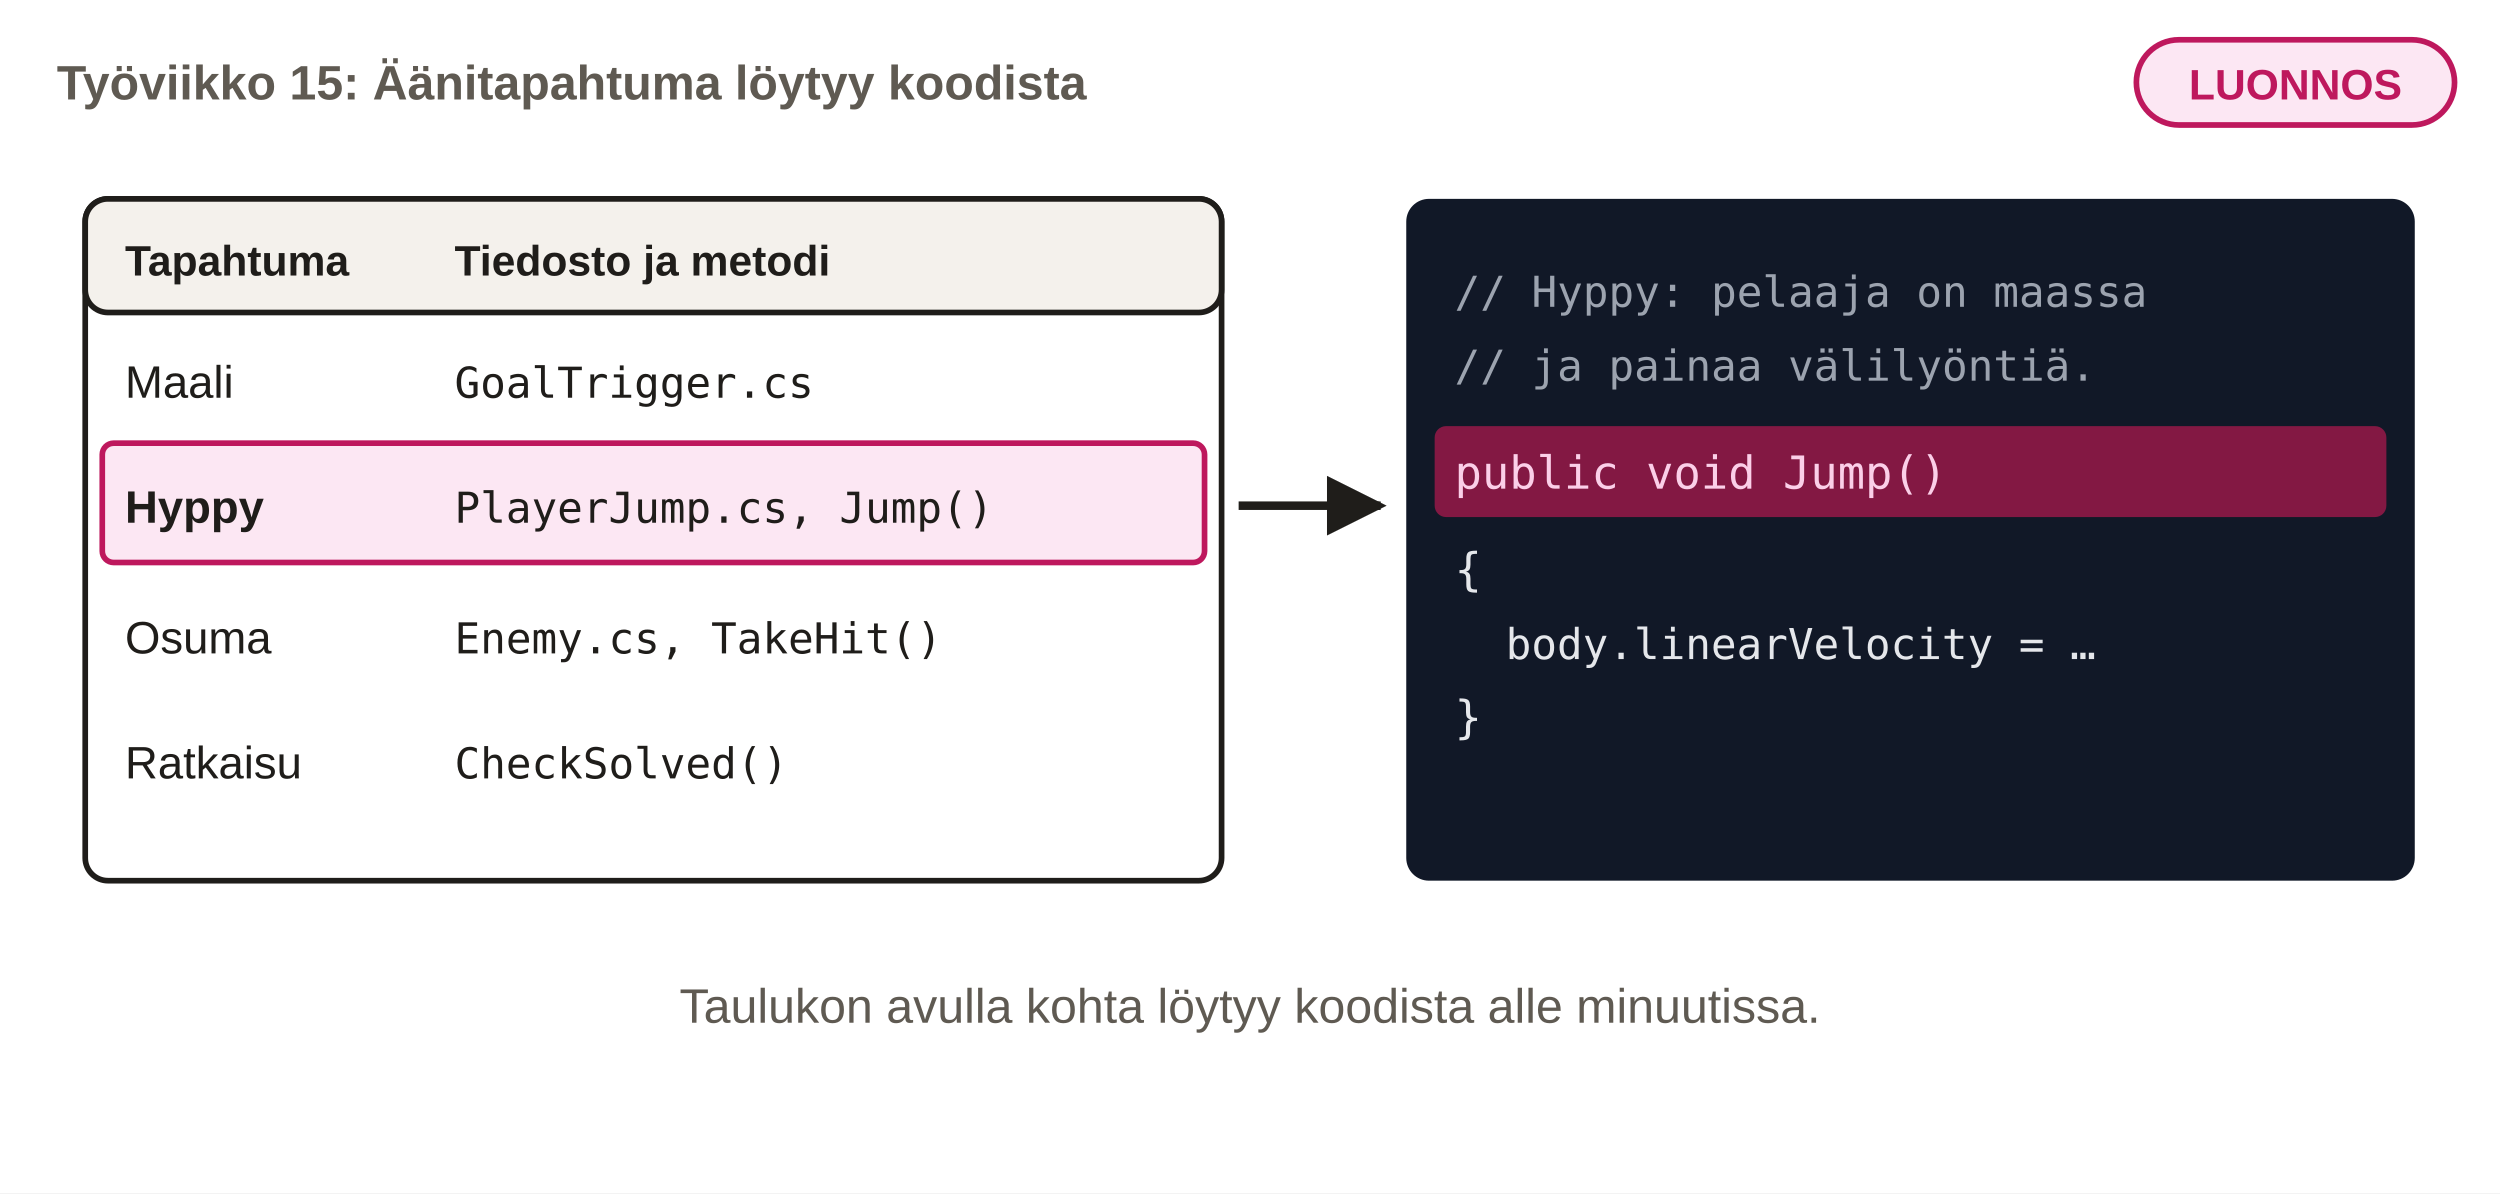
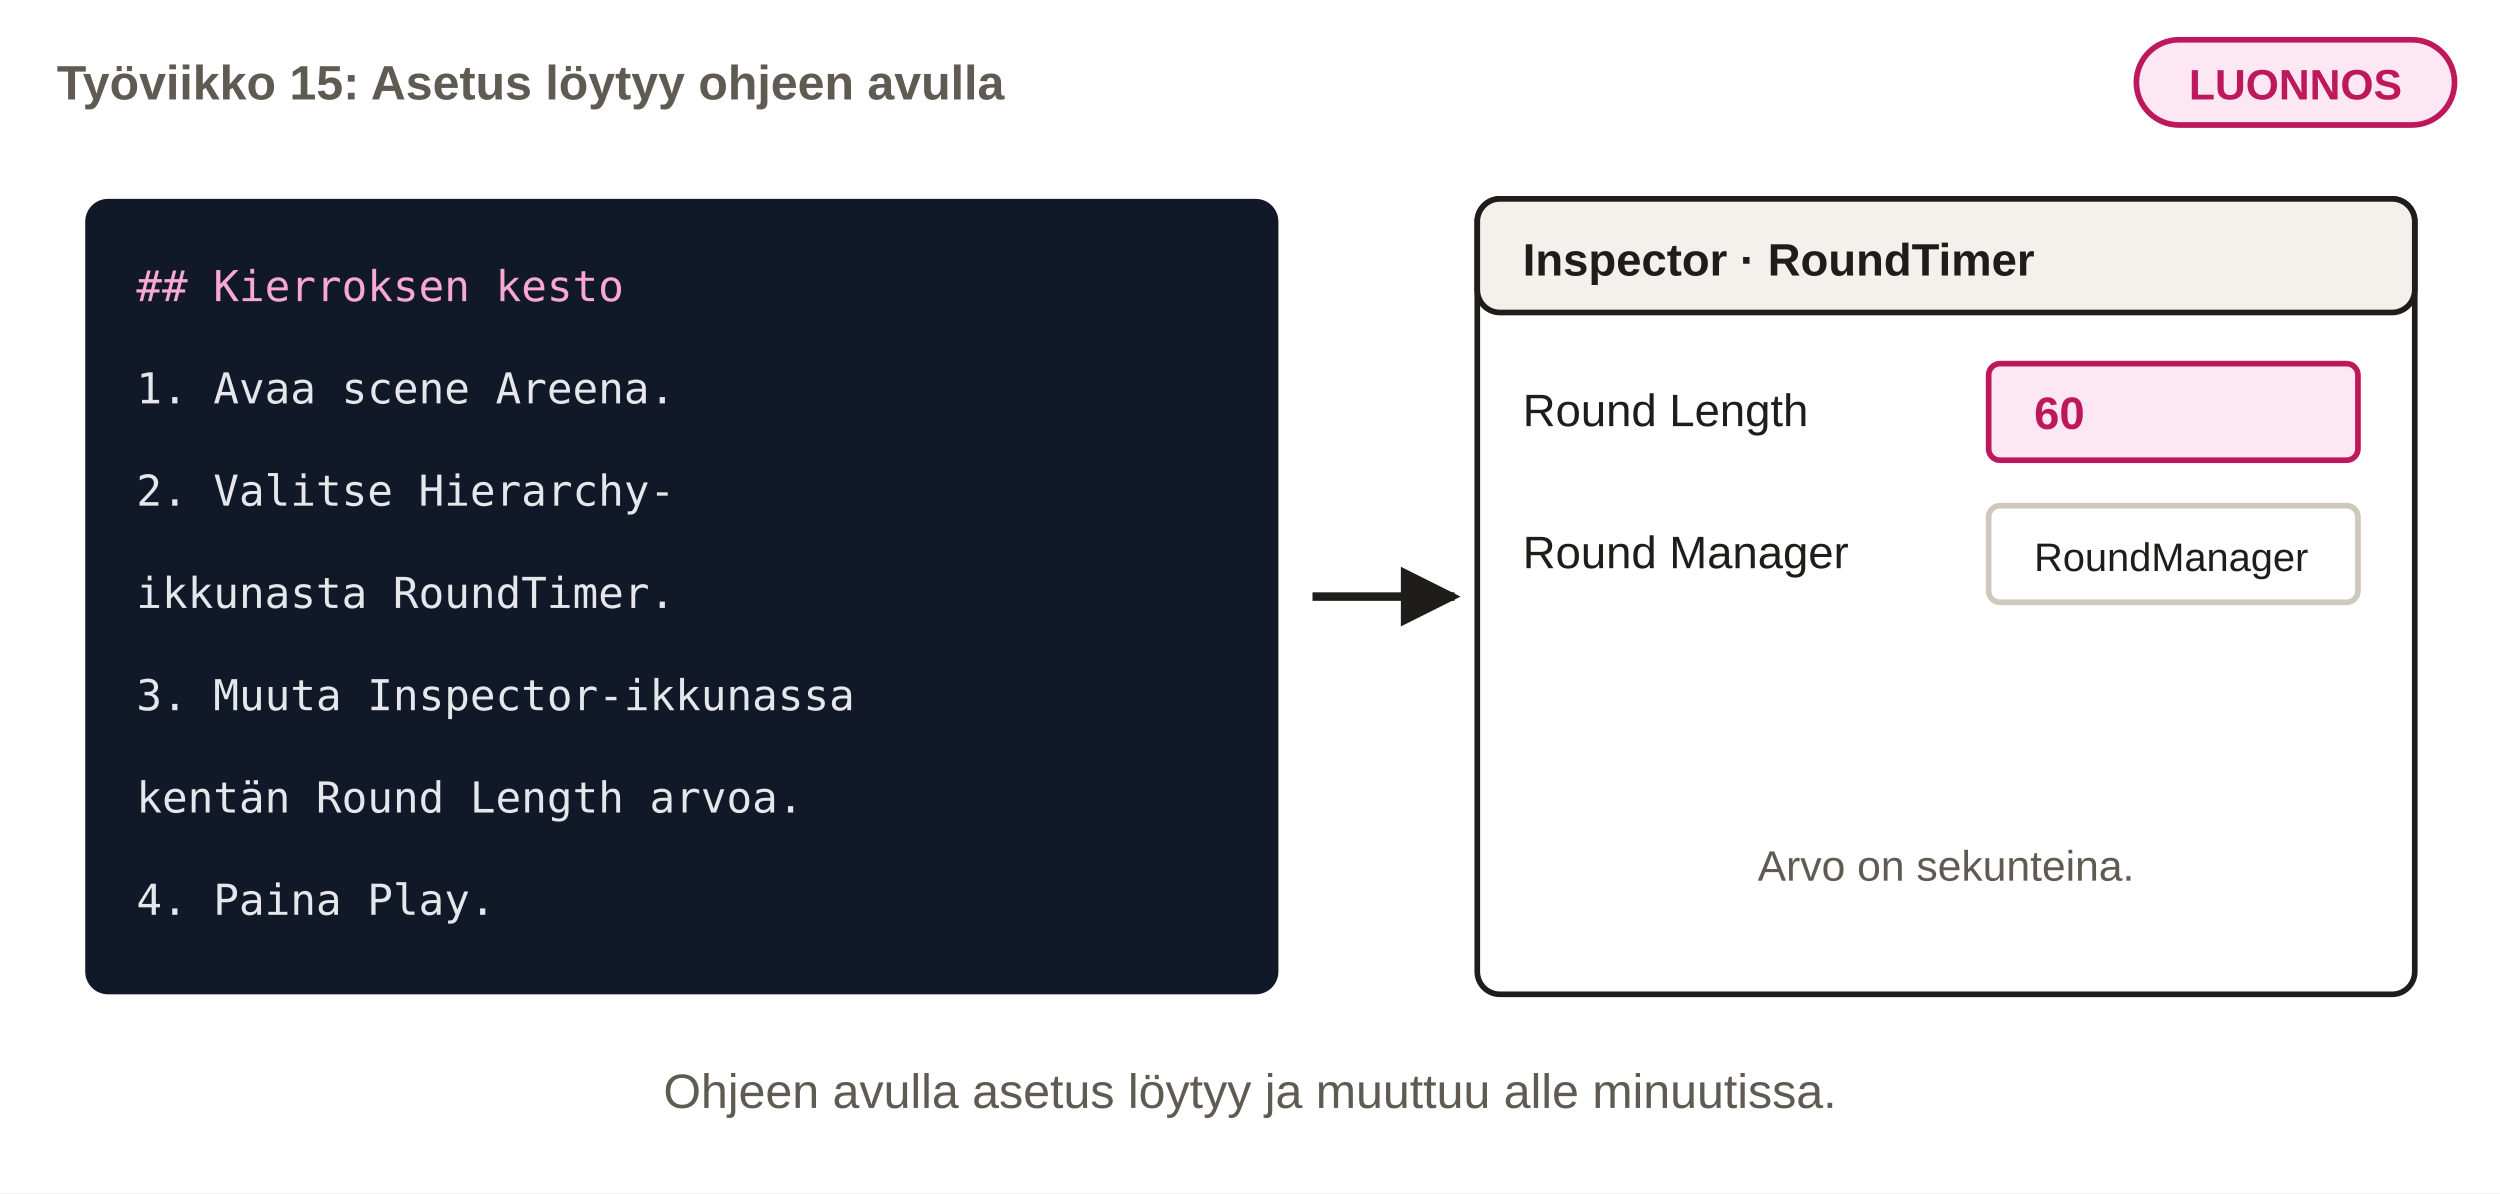
<svg xmlns="http://www.w3.org/2000/svg" viewBox="0 0 880 420" width="880" height="420" role="img">
  <defs>
    <marker id="nuoli" viewBox="0 0 10 10" refX="9" refY="5" markerWidth="7" markerHeight="7" orient="auto-start-reverse">
      <path d="M0 0 L10 5 L0 10 z" fill="#1f1d1a" />
    </marker>
  </defs>
  <rect width="880" height="420" fill="#ffffff" />
-   <text x="20" y="35" font-family="Arial, Helvetica, sans-serif" font-size="17" fill="#5f5a52" text-anchor="start" font-weight="bold">Työviikko 15: Äänitapahtuma löytyy koodista</text>
+   <text x="20" y="35" font-family="Arial, Helvetica, sans-serif" font-size="17" fill="#5f5a52" text-anchor="start" font-weight="bold">Työviikko 15: Asetus löytyy ohjeen avulla</text>
  <rect x="752" y="14" width="112" height="30" rx="15" fill="#fce7f3" stroke="#be185d" stroke-width="2" />
  <text x="808" y="35" font-family="Arial, Helvetica, sans-serif" font-size="15" fill="#be185d" text-anchor="middle" font-weight="bold">LUONNOS</text>
-   <rect x="30" y="70" width="400" height="240" rx="8" fill="#ffffff" stroke="#1f1d1a" stroke-width="2" />
-   <rect x="30" y="70" width="400" height="40" rx="8" fill="#f4f1ec" stroke="#1f1d1a" stroke-width="2" />
-   <text x="44" y="97" font-family="Arial, Helvetica, sans-serif" font-size="15" fill="#1f1d1a" text-anchor="start" font-weight="bold">Tapahtuma</text>
-   <text x="160" y="97" font-family="Arial, Helvetica, sans-serif" font-size="15" fill="#1f1d1a" text-anchor="start" font-weight="bold">Tiedosto ja metodi</text>
-   <text x="44" y="140" font-family="Arial, Helvetica, sans-serif" font-size="16" fill="#1f1d1a" text-anchor="start" font-weight="normal">Maali</text>
-   <text x="160" y="140" font-family="Menlo, Consolas, monospace" font-size="15" fill="#1f1d1a" text-anchor="start" font-weight="normal">GoalTrigger.cs</text>
-   <rect x="36" y="156" width="388" height="42" rx="4" fill="#fce7f3" stroke="#be185d" stroke-width="2" />
-   <text x="44" y="184" font-family="Arial, Helvetica, sans-serif" font-size="16" fill="#1f1d1a" text-anchor="start" font-weight="bold">Hyppy</text>
-   <text x="160" y="184" font-family="Menlo, Consolas, monospace" font-size="15" fill="#1f1d1a" text-anchor="start" font-weight="normal">PlayerJump.cs, Jump()</text>
-   <text x="44" y="230" font-family="Arial, Helvetica, sans-serif" font-size="16" fill="#1f1d1a" text-anchor="start" font-weight="normal">Osuma</text>
-   <text x="160" y="230" font-family="Menlo, Consolas, monospace" font-size="15" fill="#1f1d1a" text-anchor="start" font-weight="normal">Enemy.cs, TakeHit()</text>
-   <text x="44" y="274" font-family="Arial, Helvetica, sans-serif" font-size="16" fill="#1f1d1a" text-anchor="start" font-weight="normal">Ratkaisu</text>
-   <text x="160" y="274" font-family="Menlo, Consolas, monospace" font-size="15" fill="#1f1d1a" text-anchor="start" font-weight="normal">CheckSolved()</text>
-   <line x1="436" y1="178" x2="486" y2="178" stroke="#1f1d1a" stroke-width="3" marker-end="url(#nuoli)" />
-   <rect x="495" y="70" width="355" height="240" rx="8" fill="#111827" stroke="none" stroke-width="0" />
-   <text x="512" y="108" font-family="Menlo, Consolas, monospace" font-size="15" fill="#9ca3af" text-anchor="start" font-weight="normal">// Hyppy: pelaaja on maassa</text>
-   <text x="512" y="134" font-family="Menlo, Consolas, monospace" font-size="15" fill="#9ca3af" text-anchor="start" font-weight="normal">// ja painaa välilyöntiä.</text>
-   <rect x="505" y="150" width="335" height="32" rx="4" fill="#831843" stroke="none" stroke-width="0" />
-   <text x="512" y="172" font-family="Menlo, Consolas, monospace" font-size="16" fill="#fbcfe8" text-anchor="start" font-weight="normal">public void Jump()</text>
-   <text x="512" y="206" font-family="Menlo, Consolas, monospace" font-size="16" fill="#e5e7eb" text-anchor="start" font-weight="normal">{</text>
-   <text x="530" y="232" font-family="Menlo, Consolas, monospace" font-size="15" fill="#e5e7eb" text-anchor="start" font-weight="normal">body.linearVelocity = …</text>
-   <text x="512" y="258" font-family="Menlo, Consolas, monospace" font-size="16" fill="#e5e7eb" text-anchor="start" font-weight="normal">}</text>
-   <text x="440" y="360" font-family="Arial, Helvetica, sans-serif" font-size="17" fill="#5f5a52" text-anchor="middle" font-weight="normal">Taulukon avulla kohta löytyy koodista alle minuutissa.</text>
+   <rect x="30" y="70" width="420" height="280" rx="8" fill="#111827" stroke="none" stroke-width="0" />
+   <text x="48" y="106" font-family="Menlo, Consolas, monospace" font-size="15" fill="#f9a8d4" text-anchor="start" font-weight="normal">## Kierroksen kesto</text>
+   <text x="48" y="142" font-family="Menlo, Consolas, monospace" font-size="15" fill="#e5e7eb" text-anchor="start" font-weight="normal">1. Avaa scene Areena.</text>
+   <text x="48" y="178" font-family="Menlo, Consolas, monospace" font-size="15" fill="#e5e7eb" text-anchor="start" font-weight="normal">2. Valitse Hierarchy-</text>
+   <text x="48" y="214" font-family="Menlo, Consolas, monospace" font-size="15" fill="#e5e7eb" text-anchor="start" font-weight="normal">   ikkunasta RoundTimer.</text>
+   <text x="48" y="250" font-family="Menlo, Consolas, monospace" font-size="15" fill="#e5e7eb" text-anchor="start" font-weight="normal">3. Muuta Inspector-ikkunassa</text>
+   <text x="48" y="286" font-family="Menlo, Consolas, monospace" font-size="15" fill="#e5e7eb" text-anchor="start" font-weight="normal">   kentän Round Length arvoa.</text>
+   <text x="48" y="322" font-family="Menlo, Consolas, monospace" font-size="15" fill="#e5e7eb" text-anchor="start" font-weight="normal">4. Paina Play.</text>
+   <line x1="462" y1="210" x2="512" y2="210" stroke="#1f1d1a" stroke-width="3" marker-end="url(#nuoli)" />
+   <rect x="520" y="70" width="330" height="280" rx="8" fill="#ffffff" stroke="#1f1d1a" stroke-width="2" />
+   <rect x="520" y="70" width="330" height="40" rx="8" fill="#f4f1ec" stroke="#1f1d1a" stroke-width="2" />
+   <text x="536" y="97" font-family="Arial, Helvetica, sans-serif" font-size="16" fill="#1f1d1a" text-anchor="start" font-weight="bold">Inspector · RoundTimer</text>
+   <text x="536" y="150" font-family="Arial, Helvetica, sans-serif" font-size="16" fill="#1f1d1a" text-anchor="start" font-weight="normal">Round Length</text>
+   <rect x="700" y="128" width="130" height="34" rx="4" fill="#fce7f3" stroke="#be185d" stroke-width="2" />
+   <text x="716" y="151" font-family="Arial, Helvetica, sans-serif" font-size="16" fill="#be185d" text-anchor="start" font-weight="bold">60</text>
+   <text x="536" y="200" font-family="Arial, Helvetica, sans-serif" font-size="16" fill="#1f1d1a" text-anchor="start" font-weight="normal">Round Manager</text>
+   <rect x="700" y="178" width="130" height="34" rx="4" fill="#ffffff" stroke="#cfc8bc" stroke-width="2" />
+   <text x="716" y="201" font-family="Arial, Helvetica, sans-serif" font-size="14" fill="#1f1d1a" text-anchor="start" font-weight="normal">RoundManager</text>
+   <text x="685" y="310" font-family="Arial, Helvetica, sans-serif" font-size="15" fill="#5f5a52" text-anchor="middle" font-weight="normal">Arvo on sekunteina.</text>
+   <text x="440" y="390" font-family="Arial, Helvetica, sans-serif" font-size="17" fill="#5f5a52" text-anchor="middle" font-weight="normal">Ohjeen avulla asetus löytyy ja muuttuu alle minuutissa.</text>
</svg>
